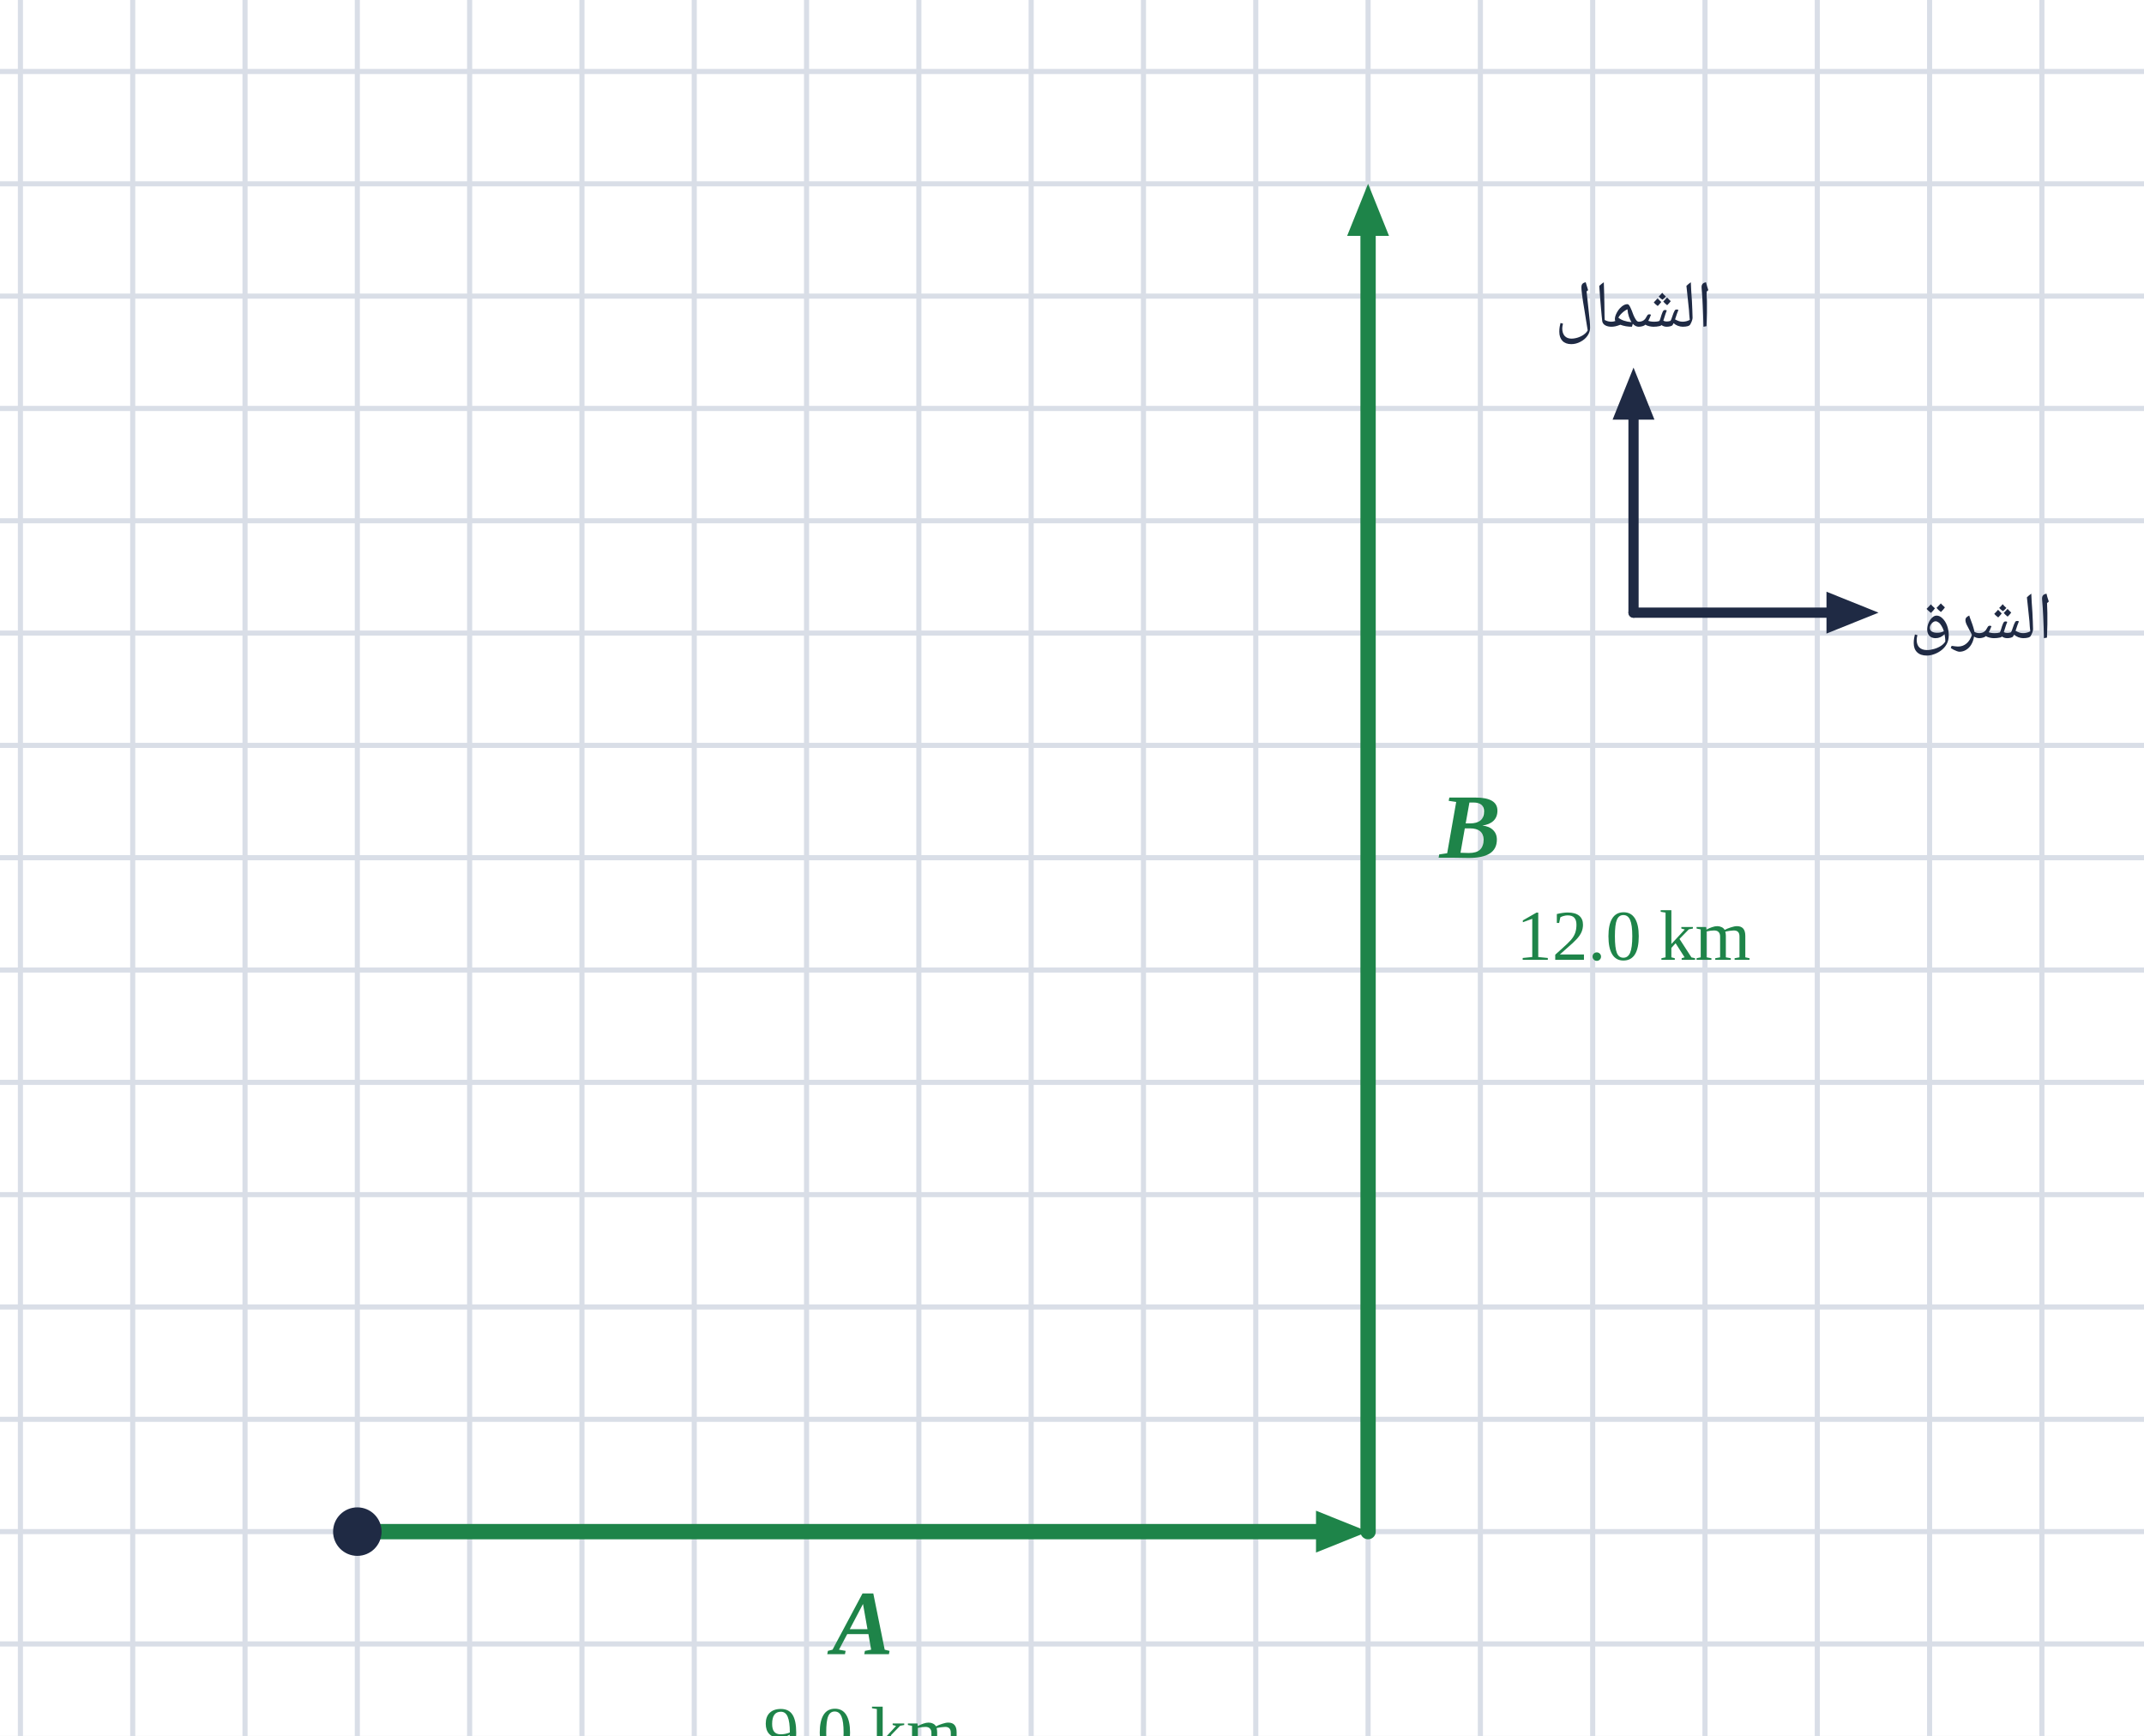
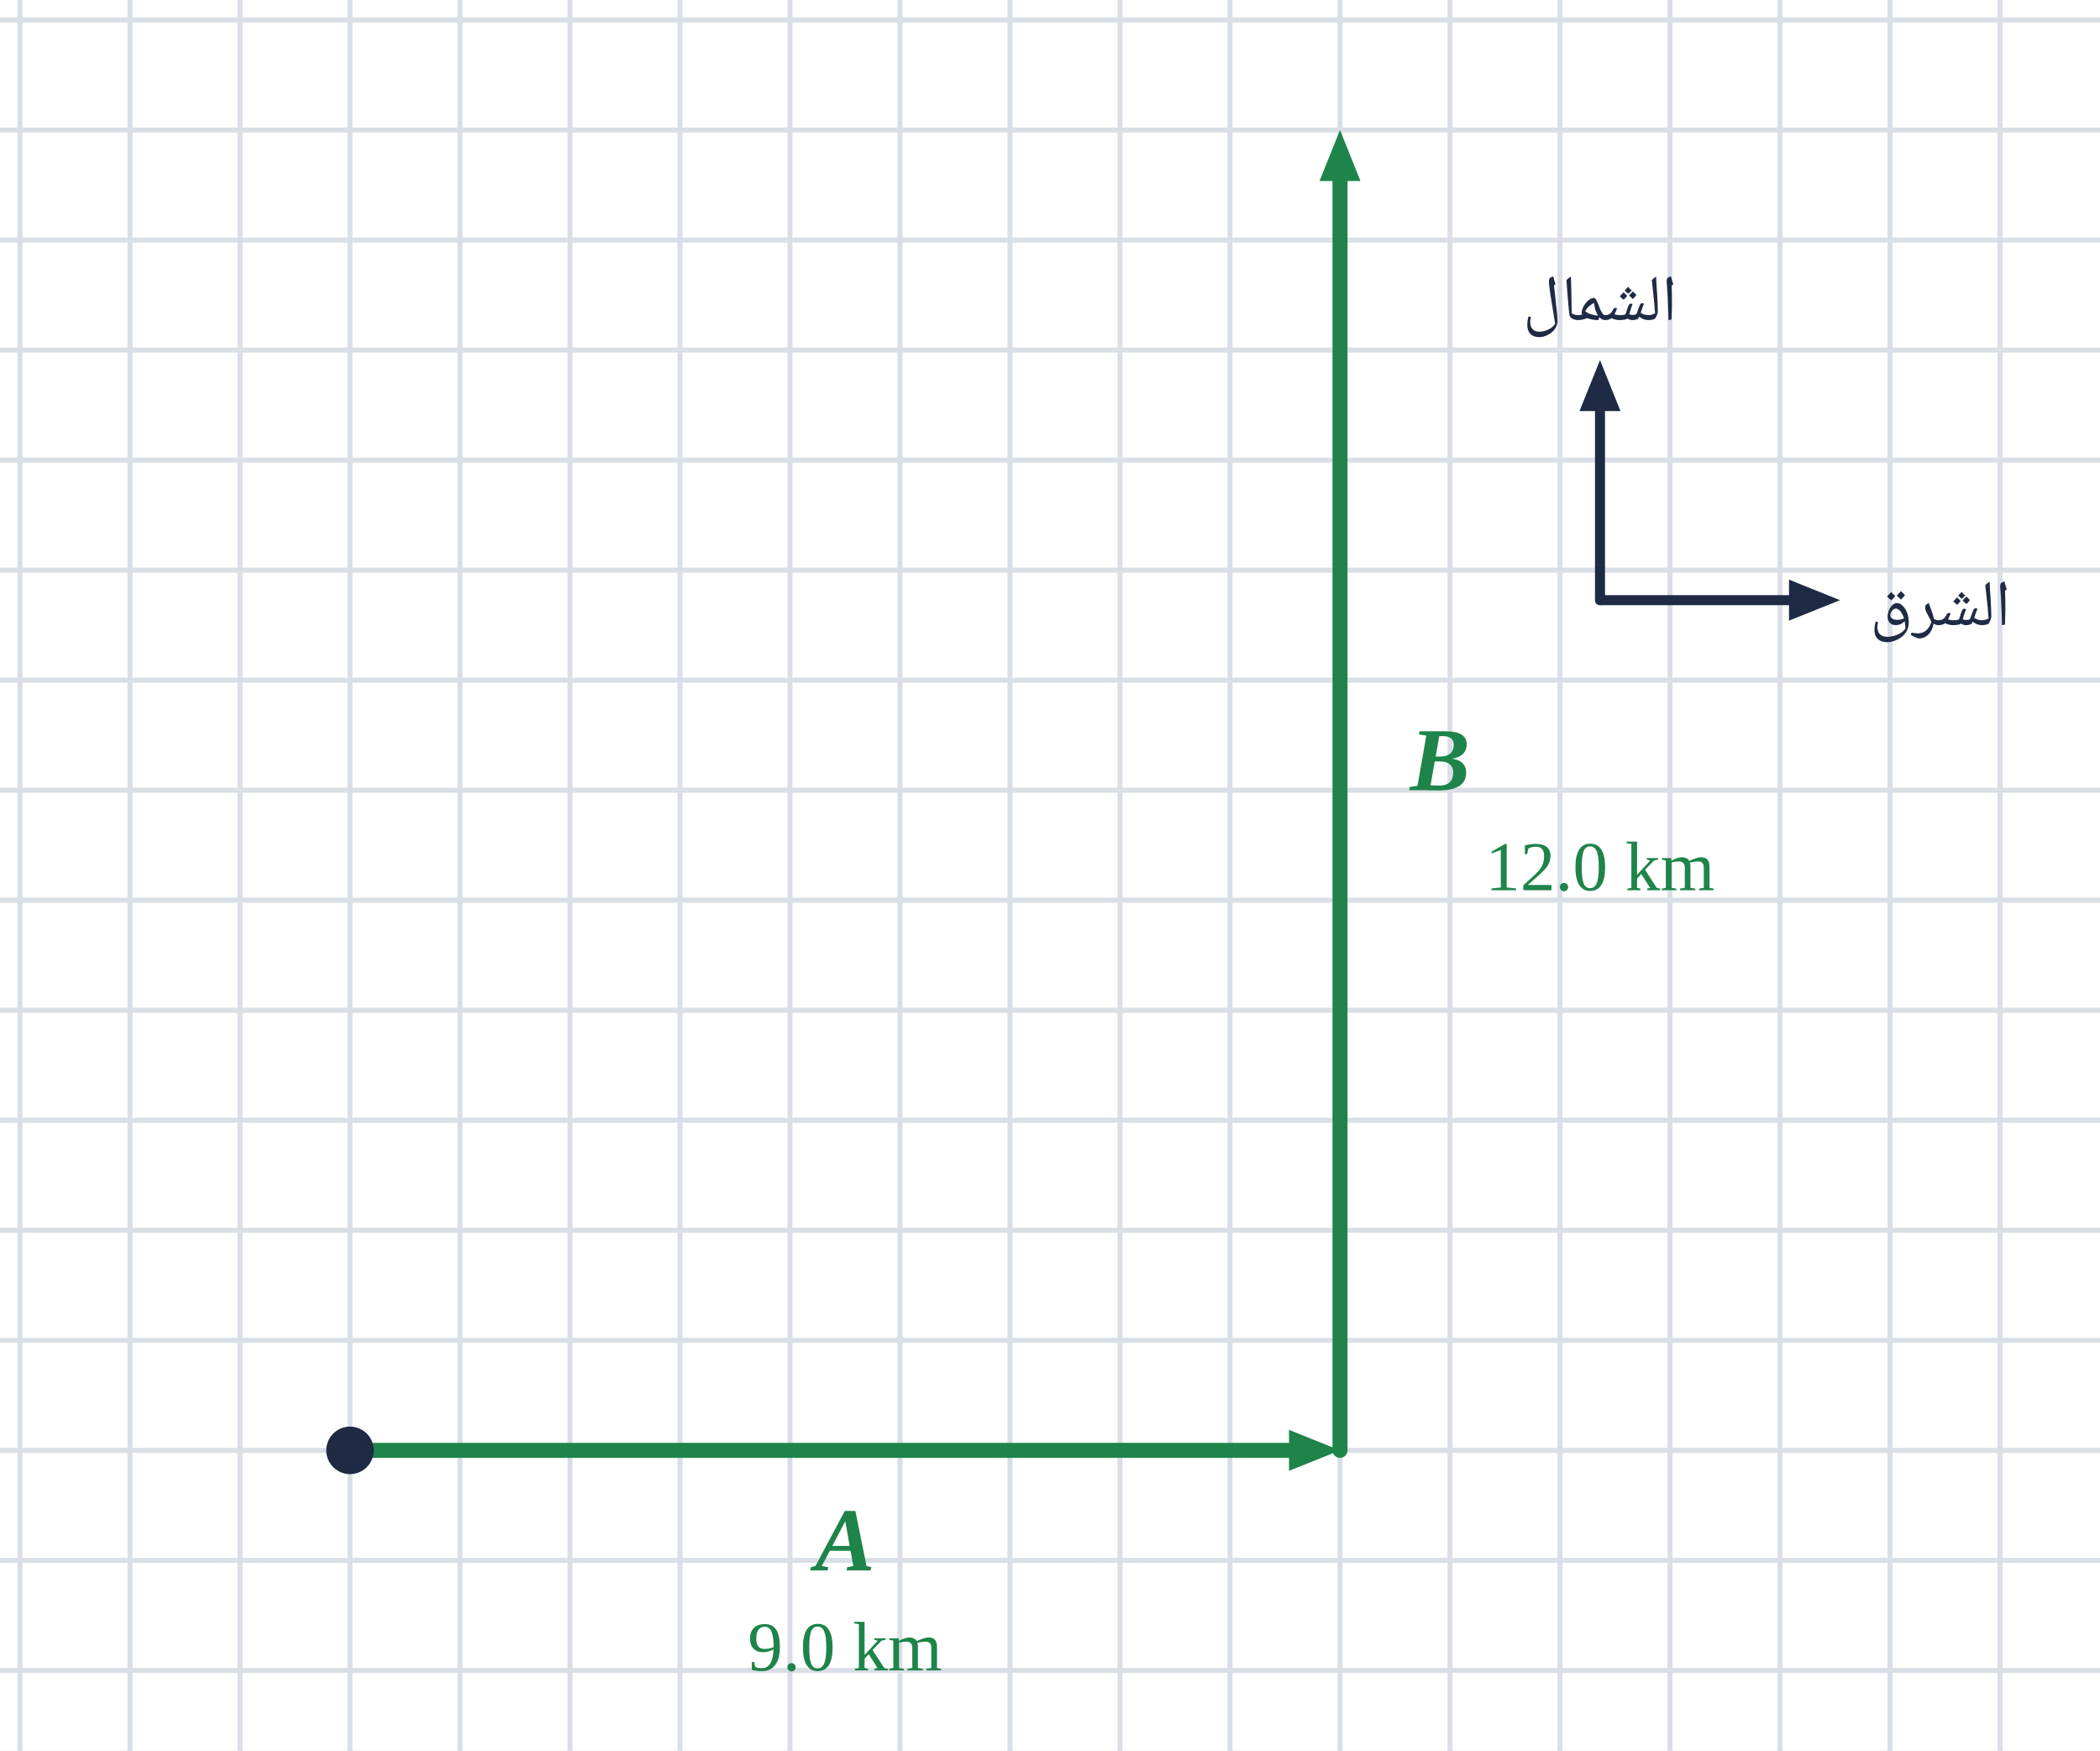
- <svg xmlns="http://www.w3.org/2000/svg" viewBox="0 0 420 340" width="420" height="340">
-   <rect width="420" height="340" fill="#fff" />
-   <line x1="4.0" y1="0.0" x2="4.0" y2="340.0" stroke="#d9dee7" stroke-width="1" stroke-linecap="round" />
-   <line x1="26.0" y1="0.0" x2="26.0" y2="340.0" stroke="#d9dee7" stroke-width="1" stroke-linecap="round" />
-   <line x1="48.0" y1="0.0" x2="48.0" y2="340.0" stroke="#d9dee7" stroke-width="1" stroke-linecap="round" />
-   <line x1="70.0" y1="0.0" x2="70.0" y2="340.0" stroke="#d9dee7" stroke-width="1" stroke-linecap="round" />
-   <line x1="92.0" y1="0.0" x2="92.0" y2="340.0" stroke="#d9dee7" stroke-width="1" stroke-linecap="round" />
-   <line x1="114.0" y1="0.0" x2="114.0" y2="340.0" stroke="#d9dee7" stroke-width="1" stroke-linecap="round" />
-   <line x1="136.0" y1="0.0" x2="136.0" y2="340.0" stroke="#d9dee7" stroke-width="1" stroke-linecap="round" />
-   <line x1="158.0" y1="0.0" x2="158.0" y2="340.0" stroke="#d9dee7" stroke-width="1" stroke-linecap="round" />
-   <line x1="180.0" y1="0.0" x2="180.0" y2="340.0" stroke="#d9dee7" stroke-width="1" stroke-linecap="round" />
-   <line x1="202.0" y1="0.0" x2="202.0" y2="340.0" stroke="#d9dee7" stroke-width="1" stroke-linecap="round" />
-   <line x1="224.0" y1="0.0" x2="224.0" y2="340.0" stroke="#d9dee7" stroke-width="1" stroke-linecap="round" />
-   <line x1="246.0" y1="0.0" x2="246.0" y2="340.0" stroke="#d9dee7" stroke-width="1" stroke-linecap="round" />
-   <line x1="268.0" y1="0.0" x2="268.0" y2="340.0" stroke="#d9dee7" stroke-width="1" stroke-linecap="round" />
-   <line x1="290.0" y1="0.0" x2="290.0" y2="340.0" stroke="#d9dee7" stroke-width="1" stroke-linecap="round" />
-   <line x1="312.0" y1="0.0" x2="312.0" y2="340.0" stroke="#d9dee7" stroke-width="1" stroke-linecap="round" />
-   <line x1="334.0" y1="0.0" x2="334.0" y2="340.0" stroke="#d9dee7" stroke-width="1" stroke-linecap="round" />
-   <line x1="356.0" y1="0.0" x2="356.0" y2="340.0" stroke="#d9dee7" stroke-width="1" stroke-linecap="round" />
-   <line x1="378.0" y1="0.0" x2="378.0" y2="340.0" stroke="#d9dee7" stroke-width="1" stroke-linecap="round" />
-   <line x1="400.0" y1="0.0" x2="400.0" y2="340.0" stroke="#d9dee7" stroke-width="1" stroke-linecap="round" />
-   <line x1="0.0" y1="14.0" x2="420.0" y2="14.0" stroke="#d9dee7" stroke-width="1" stroke-linecap="round" />
-   <line x1="0.0" y1="36.0" x2="420.0" y2="36.0" stroke="#d9dee7" stroke-width="1" stroke-linecap="round" />
-   <line x1="0.0" y1="58.0" x2="420.0" y2="58.0" stroke="#d9dee7" stroke-width="1" stroke-linecap="round" />
-   <line x1="0.0" y1="80.0" x2="420.0" y2="80.0" stroke="#d9dee7" stroke-width="1" stroke-linecap="round" />
-   <line x1="0.0" y1="102.0" x2="420.0" y2="102.0" stroke="#d9dee7" stroke-width="1" stroke-linecap="round" />
-   <line x1="0.0" y1="124.0" x2="420.0" y2="124.0" stroke="#d9dee7" stroke-width="1" stroke-linecap="round" />
-   <line x1="0.0" y1="146.0" x2="420.0" y2="146.0" stroke="#d9dee7" stroke-width="1" stroke-linecap="round" />
-   <line x1="0.0" y1="168.0" x2="420.0" y2="168.0" stroke="#d9dee7" stroke-width="1" stroke-linecap="round" />
-   <line x1="0.0" y1="190.0" x2="420.0" y2="190.0" stroke="#d9dee7" stroke-width="1" stroke-linecap="round" />
-   <line x1="0.0" y1="212.0" x2="420.0" y2="212.0" stroke="#d9dee7" stroke-width="1" stroke-linecap="round" />
-   <line x1="0.0" y1="234.0" x2="420.0" y2="234.0" stroke="#d9dee7" stroke-width="1" stroke-linecap="round" />
-   <line x1="0.0" y1="256.0" x2="420.0" y2="256.0" stroke="#d9dee7" stroke-width="1" stroke-linecap="round" />
-   <line x1="0.0" y1="278.0" x2="420.0" y2="278.0" stroke="#d9dee7" stroke-width="1" stroke-linecap="round" />
-   <line x1="0.0" y1="300.0" x2="420.0" y2="300.0" stroke="#d9dee7" stroke-width="1" stroke-linecap="round" />
-   <line x1="0.0" y1="322.0" x2="420.0" y2="322.0" stroke="#d9dee7" stroke-width="1" stroke-linecap="round" />
-   <line x1="70.0" y1="300.0" x2="261.4" y2="300.0" stroke="#1e8449" stroke-width="3" stroke-linecap="round" />
-   <polygon points="268.0,300.0 257.8,304.1 257.8,295.9" fill="#1e8449" />
-   <text x="169.0" y="324.0" text-anchor="middle" font-size="18" fill="#1e8449" font-weight="bold" font-style="italic" font-family="'Times New Roman',Times,serif">A</text>
-   <text x="169.0" y="344.0" text-anchor="middle" font-size="14" fill="#1e8449" font-weight="normal" font-family="'Times New Roman',Times,serif">9.0 km</text>
-   <line x1="268.0" y1="300.0" x2="268.0" y2="42.6" stroke="#1e8449" stroke-width="3" stroke-linecap="round" />
-   <polygon points="268.0,36.0 272.1,46.2 263.9,46.2" fill="#1e8449" />
-   <text x="288.0" y="168.0" text-anchor="middle" font-size="18" fill="#1e8449" font-weight="bold" font-style="italic" font-family="'Times New Roman',Times,serif">B</text>
-   <text x="320.0" y="188.0" text-anchor="middle" font-size="14" fill="#1e8449" font-weight="normal" font-family="'Times New Roman',Times,serif">12.0 km</text>
-   <circle cx="70.0" cy="300.0" r="4" fill="#1f2a44" stroke="#1f2a44" stroke-width="1.5" />
+ <svg xmlns="http://www.w3.org/2000/svg" viewBox="0 0 420 350" width="420" height="350">
+   <rect width="420" height="350" fill="#fff" />
+   <line x1="4.0" y1="0.0" x2="4.0" y2="350.0" stroke="#d9dee7" stroke-width="1" stroke-linecap="round" />
+   <line x1="26.0" y1="0.0" x2="26.0" y2="350.0" stroke="#d9dee7" stroke-width="1" stroke-linecap="round" />
+   <line x1="48.0" y1="0.0" x2="48.0" y2="350.0" stroke="#d9dee7" stroke-width="1" stroke-linecap="round" />
+   <line x1="70.0" y1="0.0" x2="70.0" y2="350.0" stroke="#d9dee7" stroke-width="1" stroke-linecap="round" />
+   <line x1="92.0" y1="0.0" x2="92.0" y2="350.0" stroke="#d9dee7" stroke-width="1" stroke-linecap="round" />
+   <line x1="114.0" y1="0.0" x2="114.0" y2="350.0" stroke="#d9dee7" stroke-width="1" stroke-linecap="round" />
+   <line x1="136.0" y1="0.0" x2="136.0" y2="350.0" stroke="#d9dee7" stroke-width="1" stroke-linecap="round" />
+   <line x1="158.0" y1="0.0" x2="158.0" y2="350.0" stroke="#d9dee7" stroke-width="1" stroke-linecap="round" />
+   <line x1="180.0" y1="0.0" x2="180.0" y2="350.0" stroke="#d9dee7" stroke-width="1" stroke-linecap="round" />
+   <line x1="202.0" y1="0.0" x2="202.0" y2="350.0" stroke="#d9dee7" stroke-width="1" stroke-linecap="round" />
+   <line x1="224.0" y1="0.0" x2="224.0" y2="350.0" stroke="#d9dee7" stroke-width="1" stroke-linecap="round" />
+   <line x1="246.0" y1="0.0" x2="246.0" y2="350.0" stroke="#d9dee7" stroke-width="1" stroke-linecap="round" />
+   <line x1="268.0" y1="0.0" x2="268.0" y2="350.0" stroke="#d9dee7" stroke-width="1" stroke-linecap="round" />
+   <line x1="290.0" y1="0.0" x2="290.0" y2="350.0" stroke="#d9dee7" stroke-width="1" stroke-linecap="round" />
+   <line x1="312.0" y1="0.0" x2="312.0" y2="350.0" stroke="#d9dee7" stroke-width="1" stroke-linecap="round" />
+   <line x1="334.0" y1="0.0" x2="334.0" y2="350.0" stroke="#d9dee7" stroke-width="1" stroke-linecap="round" />
+   <line x1="356.0" y1="0.0" x2="356.0" y2="350.0" stroke="#d9dee7" stroke-width="1" stroke-linecap="round" />
+   <line x1="378.0" y1="0.0" x2="378.0" y2="350.0" stroke="#d9dee7" stroke-width="1" stroke-linecap="round" />
+   <line x1="400.0" y1="0.0" x2="400.0" y2="350.0" stroke="#d9dee7" stroke-width="1" stroke-linecap="round" />
+   <line x1="0.0" y1="4.0" x2="420.0" y2="4.0" stroke="#d9dee7" stroke-width="1" stroke-linecap="round" />
+   <line x1="0.0" y1="26.0" x2="420.0" y2="26.0" stroke="#d9dee7" stroke-width="1" stroke-linecap="round" />
+   <line x1="0.0" y1="48.0" x2="420.0" y2="48.0" stroke="#d9dee7" stroke-width="1" stroke-linecap="round" />
+   <line x1="0.0" y1="70.0" x2="420.0" y2="70.0" stroke="#d9dee7" stroke-width="1" stroke-linecap="round" />
+   <line x1="0.0" y1="92.0" x2="420.0" y2="92.0" stroke="#d9dee7" stroke-width="1" stroke-linecap="round" />
+   <line x1="0.0" y1="114.0" x2="420.0" y2="114.0" stroke="#d9dee7" stroke-width="1" stroke-linecap="round" />
+   <line x1="0.0" y1="136.0" x2="420.0" y2="136.0" stroke="#d9dee7" stroke-width="1" stroke-linecap="round" />
+   <line x1="0.0" y1="158.0" x2="420.0" y2="158.0" stroke="#d9dee7" stroke-width="1" stroke-linecap="round" />
+   <line x1="0.0" y1="180.0" x2="420.0" y2="180.0" stroke="#d9dee7" stroke-width="1" stroke-linecap="round" />
+   <line x1="0.0" y1="202.0" x2="420.0" y2="202.0" stroke="#d9dee7" stroke-width="1" stroke-linecap="round" />
+   <line x1="0.0" y1="224.0" x2="420.0" y2="224.0" stroke="#d9dee7" stroke-width="1" stroke-linecap="round" />
+   <line x1="0.0" y1="246.0" x2="420.0" y2="246.0" stroke="#d9dee7" stroke-width="1" stroke-linecap="round" />
+   <line x1="0.0" y1="268.0" x2="420.0" y2="268.0" stroke="#d9dee7" stroke-width="1" stroke-linecap="round" />
+   <line x1="0.0" y1="290.0" x2="420.0" y2="290.0" stroke="#d9dee7" stroke-width="1" stroke-linecap="round" />
+   <line x1="0.0" y1="312.0" x2="420.0" y2="312.0" stroke="#d9dee7" stroke-width="1" stroke-linecap="round" />
+   <line x1="0.0" y1="334.0" x2="420.0" y2="334.0" stroke="#d9dee7" stroke-width="1" stroke-linecap="round" />
+   <line x1="70.0" y1="290.0" x2="261.4" y2="290.0" stroke="#1e8449" stroke-width="3" stroke-linecap="round" />
+   <polygon points="268.0,290.0 257.8,294.1 257.8,285.9" fill="#1e8449" />
+   <text x="169.0" y="314.0" text-anchor="middle" font-size="18" fill="#1e8449" font-weight="bold" font-style="italic" font-family="'Times New Roman',Times,serif">A</text>
+   <text x="169.0" y="334.0" text-anchor="middle" font-size="14" fill="#1e8449" font-weight="normal" font-family="'Times New Roman',Times,serif">9.0 km</text>
+   <line x1="268.0" y1="290.0" x2="268.0" y2="32.6" stroke="#1e8449" stroke-width="3" stroke-linecap="round" />
+   <polygon points="268.0,26.0 272.1,36.2 263.9,36.2" fill="#1e8449" />
+   <text x="288.0" y="158.0" text-anchor="middle" font-size="18" fill="#1e8449" font-weight="bold" font-style="italic" font-family="'Times New Roman',Times,serif">B</text>
+   <text x="320.0" y="178.0" text-anchor="middle" font-size="14" fill="#1e8449" font-weight="normal" font-family="'Times New Roman',Times,serif">12.0 km</text>
+   <circle cx="70.0" cy="290.0" r="4" fill="#1f2a44" stroke="#1f2a44" stroke-width="1.5" />
  <line x1="320.0" y1="120.0" x2="320.0" y2="78.6" stroke="#1f2a44" stroke-width="2" stroke-linecap="round" />
  <polygon points="320.0,72.0 324.1,82.2 315.9,82.2" fill="#1f2a44" />
  <text x="320.0" y="64.0" text-anchor="middle" font-size="13" fill="#1f2a44" font-weight="normal" font-family="'IBM Plex Sans Arabic','Noto Naskh Arabic',Tahoma,Arial,sans-serif" direction="rtl">الشمال</text>
  <line x1="320.0" y1="120.0" x2="361.4" y2="120.0" stroke="#1f2a44" stroke-width="2" stroke-linecap="round" />
  <polygon points="368.0,120.0 357.8,124.1 357.8,115.9" fill="#1f2a44" />
  <text x="374.0" y="125.0" text-anchor="end" font-size="13" fill="#1f2a44" font-weight="normal" font-family="'IBM Plex Sans Arabic','Noto Naskh Arabic',Tahoma,Arial,sans-serif" direction="rtl">الشرق</text>
</svg>
